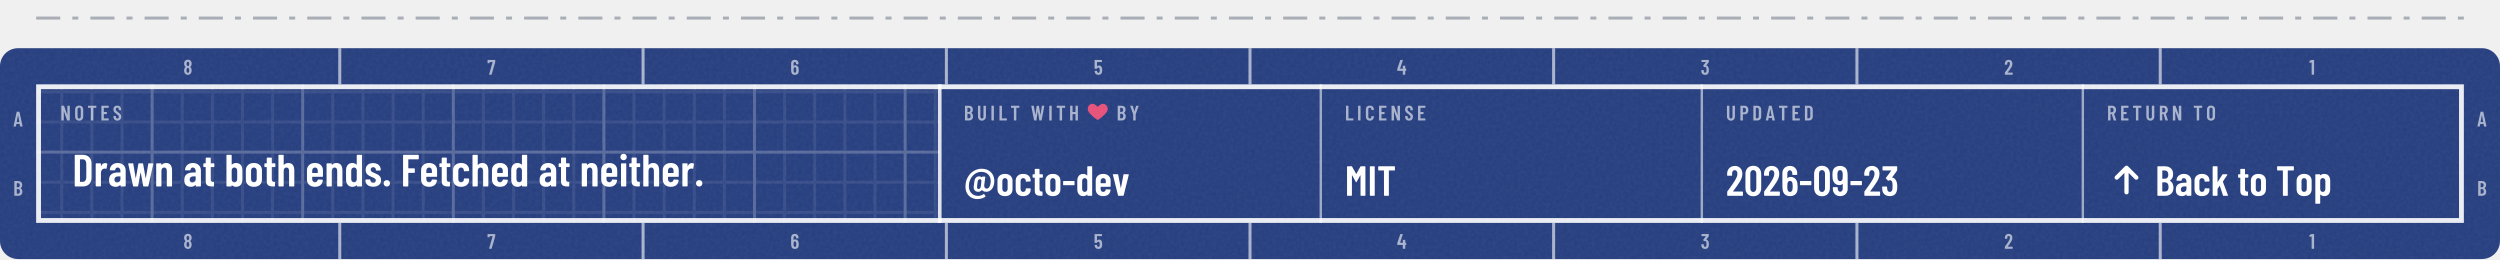
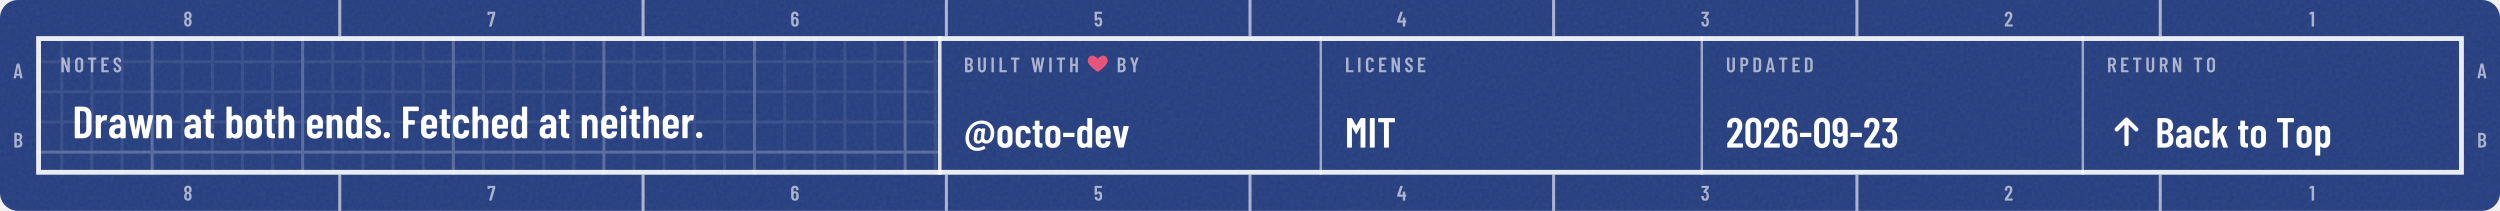
- <svg xmlns="http://www.w3.org/2000/svg" width="830" height="86" viewBox="0 0 830 86" role="img" aria-labelledby="t d">
+ <svg xmlns="http://www.w3.org/2000/svg" width="830" height="70" viewBox="0 0 830 70" role="img" aria-labelledby="t d">
  <defs>
    <clipPath id="kc1">
-       <rect x="0" y="16" width="830" height="70" rx="6" />
+       <rect x="0" y="0" width="830" height="70" rx="6" />
    </clipPath>
    <filter id="kn2" x="0" y="0" width="100%" height="100%">
      <feTurbulence type="fractalNoise" baseFrequency=".85" numOctaves="2" stitchTiles="stitch" />
      <feColorMatrix values="0 0 0 0 1 0 0 0 0 1 0 0 0 0 1 0 0 0 0.06 0" />
    </filter>
    <pattern id="kp3" width="10" height="10" patternUnits="userSpaceOnUse">
      <path d="M10 .5H.5V10" fill="none" stroke="#FFFFFF" stroke-opacity="0.075" />
    </pattern>
    <pattern id="kp4" width="50" height="50" patternUnits="userSpaceOnUse">
      <path d="M50 .5H.5V50" fill="none" stroke="#FFFFFF" stroke-opacity="0.16" />
    </pattern>
    <clipPath id="kc5">
-       <path clip-rule="evenodd" d="M12 28h806v46h-806zM312 28h506v46h-506z" />
+       <path clip-rule="evenodd" d="M12 12h806v46h-806zM312 12h506v46h-506z" />
    </clipPath>
    <path id="m45" d="M27 263V339Q27 344 30 348Q34 351 39 351H286Q291 351 294 348Q298 344 298 339V263Q298 258 294 254Q291 251 286 251H39Q34 251 30 254Q27 258 27 263Z" />
    <path id="m46" d="M35 69Q35 100 55 120Q75 140 106 140Q137 140 156 120Q176 100 176 69Q176 38 156 18Q136 -2 106 -2Q75 -2 55 18Q35 38 35 69Z" />
    <path id="m48" d="M38 183V517Q38 604 89 658Q140 711 224 711Q309 711 360 658Q412 604 412 517V183Q412 96 360 42Q309 -11 224 -11Q140 -11 89 42Q38 96 38 183ZM296 176V524Q296 563 276 586Q257 610 224 610Q192 610 173 586Q154 563 154 524V176Q154 137 173 114Q192 90 224 90Q257 90 276 114Q296 137 296 176Z" />
    <path id="m49" d="M122 700H218Q223 700 226 696Q230 693 230 688V12Q230 7 226 4Q223 0 218 0H126Q121 0 118 4Q114 7 114 12V576Q114 578 112 580Q111 582 109 581L27 565H24Q13 565 13 576L10 643Q10 653 18 657L107 697Q114 700 122 700Z" />
    <path id="m50" d="M173 100H392Q397 100 400 96Q404 93 404 88V12Q404 7 400 4Q397 0 392 0H43Q38 0 34 4Q31 7 31 12V92Q31 101 36 107L75 160Q114 212 152 266Q189 320 215 363Q273 459 273 522Q273 562 256 585Q238 608 209 608Q180 608 163 586Q146 563 147 526V487Q147 482 144 478Q140 475 135 475H41Q36 475 32 478Q29 482 29 487V530Q33 610 84 659Q134 708 214 708Q293 708 342 656Q390 605 390 521Q390 471 373 422Q356 373 319 317Q294 277 260 229Q225 181 214 166Q184 126 170 106Q168 104 169 102Q170 100 173 100Z" />
    <path id="m51" d="M387 218Q387 169 380 134Q368 66 326 29Q283 -8 210 -8Q134 -8 86 32Q38 73 32 143Q30 165 28 207Q28 219 40 219H132Q144 219 144 207Q146 173 148 156Q153 125 169 108Q185 92 210 92Q234 92 250 108Q266 123 271 152Q276 182 276 230Q276 281 269 315Q263 341 248 355Q233 369 210 369Q195 369 183 360Q177 356 174 356Q172 356 166 360L119 408Q115 412 115 417Q115 421 118 425L243 595Q245 597 244 599Q242 601 239 601H49Q44 601 40 604Q37 608 37 613V688Q37 693 40 696Q44 700 49 700H373Q378 700 382 696Q385 693 385 688V609Q385 602 380 594L266 438Q262 432 268 431Q309 426 338 392Q368 358 378 307Q387 267 387 218Z" />
    <path id="m52" d="M443 275V194Q443 189 440 186Q436 182 431 182H401Q396 182 396 177V12Q396 7 392 4Q389 0 384 0H292Q287 0 284 4Q280 7 280 12V177Q280 182 275 182H29Q24 182 20 186Q17 189 17 194V259Q17 268 19 274L158 690Q161 700 171 700H271Q277 700 280 696Q283 693 281 686L153 293Q152 287 157 287H275Q280 287 280 292V412Q280 417 284 420Q287 424 292 424H384Q389 424 392 420Q396 417 396 412V292Q396 287 401 287H431Q436 287 440 284Q443 280 443 275Z" />
    <path id="m53" d="M400 216Q400 175 396 146Q391 72 344 32Q297 -8 219 -8Q145 -8 99 30Q53 68 43 144L40 172Q40 184 52 184H144Q156 184 157 172Q157 166 159 154Q171 92 219 92Q244 92 260 108Q275 124 280 153Q284 178 284 217Q284 254 278 281Q273 307 258 322Q242 336 219 336Q171 336 157 290Q154 279 144 279H51Q46 279 42 282Q39 286 39 291V688Q39 693 42 696Q46 700 51 700H377Q382 700 386 696Q389 693 389 688V612Q389 607 386 604Q382 600 377 600H160Q155 600 155 595V400Q155 397 157 396Q159 396 161 398Q178 416 202 426Q227 437 254 437Q314 437 350 398Q387 360 394 290Q400 259 400 216Z" />
    <path id="m54" d="M401 216Q401 193 399 151Q394 75 346 34Q299 -8 221 -8Q147 -8 101 30Q55 69 46 144Q40 171 40 207L39 532Q39 613 88 660Q138 708 219 708Q295 708 343 660Q391 612 391 532V507Q391 502 388 498Q384 495 379 495H287Q282 495 278 498Q275 502 275 507V526Q275 560 258 582Q242 605 219 605Q191 605 174 583Q156 561 156 526V423Q156 420 158 419Q160 418 162 420Q191 447 234 447Q303 447 346 403Q389 359 396 286Q401 253 401 216ZM284 224Q284 250 279 295Q267 353 220 353Q196 353 180 338Q165 322 160 292Q156 257 156 224Q156 195 159 157Q164 125 180 108Q195 91 220 91Q245 91 260 109Q276 127 281 160Q284 196 284 224Z" />
    <path id="m55" d="M90 13 255 594Q257 600 251 600H116Q111 600 111 595V559Q111 554 108 550Q104 547 99 547H28Q23 547 20 550Q16 554 16 559L17 688Q17 693 20 696Q24 700 29 700H368Q373 700 376 696Q380 693 380 688V607Q380 603 378 593L211 10Q208 0 197 0H100Q87 0 90 13Z" />
    <path id="m56" d="M325 364Q358 345 375 306Q396 259 396 200Q396 147 380 107Q360 53 318 22Q275 -8 216 -8Q158 -8 116 22Q73 52 53 106Q38 148 38 200Q38 259 56 301Q71 341 109 363Q113 366 109 369Q76 390 58 427Q38 470 38 523Q38 581 58 620Q78 664 120 688Q161 712 216 712Q270 712 312 688Q353 665 374 621Q396 579 396 523Q396 471 376 429Q358 392 325 371Q319 367 325 364ZM159 559Q152 541 152 513Q152 483 162 456Q169 435 183 423Q197 411 216 411Q237 411 252 424Q266 436 273 459Q281 483 281 513Q281 547 271 568Q264 589 250 600Q236 612 216 612Q198 612 184 602Q171 591 164 573ZM281 206Q281 244 272 271Q266 295 252 308Q237 322 216 322Q195 322 180 308Q166 294 160 268Q152 242 152 208Q152 177 158 151Q163 123 178 108Q194 92 216 92Q239 92 255 108Q271 124 276 153Q281 180 281 206Z" />
    <path id="m57" d="M384 168Q384 87 334 40Q285 -8 204 -8Q128 -8 80 40Q32 88 32 168V193Q32 198 36 202Q39 205 44 205H136Q141 205 144 202Q148 198 148 193V174Q148 140 164 118Q181 95 204 95Q232 95 250 117Q267 139 267 174V276Q267 279 265 280Q263 281 261 279Q232 253 189 253Q120 253 77 297Q34 341 27 414Q22 447 22 484Q22 518 25 549Q29 625 76 666Q124 708 203 708Q276 708 322 670Q368 631 378 556Q383 526 383 493ZM267 476Q267 506 264 543Q253 609 204 609Q179 609 163 591Q147 573 142 540Q140 516 140 476Q140 439 145 405Q150 377 166 362Q181 347 204 347Q228 347 244 362Q259 378 263 408Q267 443 267 476Z" />
    <path id="m64" d="M722 352Q722 327 719 301Q706 204 655 150Q604 95 529 95Q465 95 431 135Q427 138 424 134Q409 113 387 104Q365 94 343 94Q292 94 262 124Q233 154 233 201Q233 218 238 250L242 283Q244 307 250 347Q268 461 367 461Q380 461 394 456Q409 451 421 440Q428 435 428 442V444Q429 455 441 455H497Q509 455 508 442L484 258Q483 252 483 240Q483 206 499 188Q515 170 541 170Q577 170 602 206Q626 243 634 303Q637 326 637 346Q637 413 609 463Q581 513 530 540Q480 567 414 567Q342 567 279 530Q216 492 174 426Q132 359 122 275Q119 251 119 229Q119 156 149 104Q179 51 228 24Q277 -3 333 -3Q408 -3 468 39Q473 42 476 42Q482 42 485 36L511 -6Q513 -9 513 -14Q513 -19 508 -23Q472 -48 424 -63Q375 -78 319 -78Q239 -78 175 -42Q111 -5 74 62Q38 130 38 221Q38 253 42 280Q55 384 109 466Q163 549 246 595Q328 641 422 641Q510 641 578 605Q646 569 684 504Q722 438 722 352ZM400 212 403 233 404 243 414 326 416 343Q419 365 408 379Q398 393 379 393Q360 393 346 379Q332 365 329 343L326 322Q320 283 320 276L312 212Q311 188 321 174Q331 161 350 161Q369 161 382 175Q396 189 400 212Z" />
    <path id="m65" d="M325 11 306 116Q306 121 300 121H154Q148 121 148 116L129 11Q128 0 116 0H25Q11 0 14 13L162 689Q164 700 175 700H281Q292 700 294 689L442 13V9Q442 0 431 0H338Q326 0 325 11ZM171 212H282Q288 212 287 217L229 533Q228 536 226 536Q224 536 223 533L166 217Q165 212 171 212Z" />
    <path id="m66" d="M242 0H66Q61 0 58 4Q54 7 54 12V688Q54 693 58 696Q61 700 66 700H224Q319 700 373 652Q427 604 427 512Q427 409 354 365Q349 362 352 359Q391 334 413 292Q435 250 435 192Q435 100 382 50Q328 0 242 0ZM170 595V409Q170 404 175 404H226Q267 404 290 429Q313 454 313 500Q313 548 290 574Q267 600 226 600H175Q170 600 170 595ZM319 208Q319 260 296 290Q273 319 233 319H175Q170 319 170 314V106Q170 101 175 101H233Q273 101 296 129Q319 157 319 208Z" />
    <path id="m67" d="M42 180V521Q42 607 94 658Q145 708 230 708Q316 708 368 658Q420 607 420 521V509Q420 504 416 500Q413 496 408 496L315 492Q303 492 303 504V529Q303 564 283 586Q263 608 230 608Q198 608 178 586Q158 564 158 529V171Q158 136 178 114Q198 92 230 92Q263 92 283 114Q303 136 303 171V196Q303 201 306 204Q310 208 315 208L408 204Q413 204 416 200Q420 197 420 192V180Q420 95 368 44Q316 -8 230 -8Q145 -8 94 44Q42 95 42 180Z" />
    <path id="m68" d="M54 12V688Q54 693 58 696Q61 700 66 700H237Q323 700 374 648Q426 596 426 509V191Q426 104 374 52Q323 0 237 0H66Q61 0 58 4Q54 7 54 12ZM175 100 235 101Q268 101 288 128Q309 154 310 198V502Q310 547 290 574Q269 600 234 600H175Q170 600 170 595V105Q170 100 175 100Z" />
    <path id="m69" d="M391 600H175Q170 600 170 595V406Q170 401 175 401H303Q308 401 312 398Q315 394 315 389V312Q315 307 312 304Q308 300 303 300H175Q170 300 170 295V105Q170 100 175 100H391Q396 100 400 96Q403 93 403 88V12Q403 7 400 4Q396 0 391 0H66Q61 0 58 4Q54 7 54 12V688Q54 693 58 696Q61 700 66 700H391Q396 700 400 696Q403 693 403 688V612Q403 607 400 604Q396 600 391 600Z" />
    <path id="m70" d="M390 600H175Q170 600 170 595V406Q170 401 175 401H302Q307 401 310 398Q314 394 314 389V312Q314 307 310 304Q307 300 302 300H175Q170 300 170 295V12Q170 7 166 4Q163 0 158 0H66Q61 0 58 4Q54 7 54 12V688Q54 693 58 696Q61 700 66 700H390Q395 700 398 696Q402 693 402 688V612Q402 607 398 604Q395 600 390 600Z" />
    <path id="m72" d="M319 700H411Q416 700 420 696Q423 693 423 688V12Q423 7 420 4Q416 0 411 0H319Q314 0 310 4Q307 7 307 12V295Q307 300 302 300H175Q170 300 170 295V12Q170 7 166 4Q163 0 158 0H66Q61 0 58 4Q54 7 54 12V688Q54 693 58 696Q61 700 66 700H158Q163 700 166 696Q170 693 170 688V406Q170 401 175 401H302Q307 401 307 406V688Q307 693 310 696Q314 700 319 700Z" />
    <path id="m73" d="M54 12V688Q54 693 58 696Q61 700 66 700H158Q163 700 166 696Q170 693 170 688V12Q170 7 166 4Q163 0 158 0H66Q61 0 58 4Q54 7 54 12Z" />
    <path id="m76" d="M54 12V688Q54 693 58 696Q61 700 66 700H158Q163 700 166 696Q170 693 170 688V105Q170 100 175 100H391Q396 100 400 96Q403 93 403 88V12Q403 7 400 4Q396 0 391 0H66Q61 0 58 4Q54 7 54 12Z" />
    <path id="m77" d="M383 700H475Q480 700 484 696Q487 693 487 688V12Q487 7 484 4Q480 0 475 0H383Q378 0 374 4Q371 7 371 12V484Q371 488 369 488Q367 488 365 485L278 327Q273 319 269 319Q265 319 260 327L173 485Q171 488 169 488Q167 488 167 484V12Q167 7 164 4Q160 0 155 0H63Q58 0 54 4Q51 7 51 12V688Q51 693 54 696Q58 700 63 700H155Q165 700 170 692L267 521Q270 517 273 521L368 692Q373 700 383 700Z" />
    <path id="m78" d="M350 700H441Q446 700 450 696Q453 693 453 688V12Q453 7 450 4Q446 0 441 0H336Q326 0 323 10L174 434Q173 437 170 436Q168 436 168 433L169 12Q169 7 166 4Q162 0 157 0H66Q61 0 58 4Q54 7 54 12V688Q54 693 58 696Q61 700 66 700H169Q179 700 182 690L332 269Q333 266 336 266Q338 267 338 270V688Q338 693 342 696Q345 700 350 700Z" />
    <path id="m79" d="M42 182V518Q42 604 94 656Q147 708 233 708Q319 708 372 656Q425 604 425 518V182Q425 96 372 44Q319 -8 233 -8Q147 -8 94 44Q42 96 42 182ZM309 177V523Q309 561 288 584Q267 608 233 608Q199 608 178 584Q158 561 158 523V177Q158 139 178 116Q199 92 233 92Q267 92 288 116Q309 139 309 177Z" />
    <path id="m80" d="M432 495Q432 405 384 350Q337 295 259 295H174Q169 295 169 290V12Q169 7 166 4Q162 0 157 0H65Q60 0 56 4Q53 7 53 12V689Q53 694 56 698Q60 701 65 701H253Q306 701 346 675Q387 649 410 602Q432 555 432 495ZM316 492Q316 542 294 572Q271 601 234 601H174Q169 601 169 596V391Q169 386 174 386H234Q271 386 294 414Q316 443 316 492Z" />
    <path id="m82" d="M318 10 233 297Q231 301 228 301H175Q170 301 170 296V12Q170 7 166 4Q163 0 158 0H66Q61 0 58 4Q54 7 54 12V688Q54 693 58 696Q61 700 66 700H254Q307 700 348 674Q388 649 410 602Q433 556 433 496Q433 434 409 389Q385 344 342 321Q338 320 339 315L437 14Q438 12 438 9Q438 0 427 0H331Q321 0 318 10ZM170 595V396Q170 391 175 391H236Q272 391 294 419Q317 447 317 495Q317 543 294 572Q272 600 236 600H175Q170 600 170 595Z" />
    <path id="m83" d="M34 173V199Q34 204 38 208Q41 211 46 211H137Q142 211 146 208Q149 204 149 199V179Q149 140 168 116Q188 92 219 92Q250 92 270 114Q290 137 290 174Q290 200 279 219Q268 238 248 255Q228 272 184 304Q134 340 104 368Q73 396 52 436Q32 475 32 527Q32 610 82 659Q132 708 214 708Q297 708 348 656Q399 605 399 520V496Q399 491 396 488Q392 484 387 484H297Q292 484 288 488Q285 491 285 496V522Q285 561 266 584Q246 608 214 608Q184 608 165 586Q146 565 146 527Q146 491 166 466Q187 441 247 397Q308 352 339 324Q370 295 387 261Q404 227 404 180Q404 95 353 44Q302 -8 219 -8Q136 -8 85 42Q34 92 34 173Z" />
    <path id="m84" d="M425 688V612Q425 607 422 604Q418 600 413 600H286Q281 600 281 595V12Q281 7 278 4Q274 0 269 0H177Q172 0 168 4Q165 7 165 12V595Q165 600 160 600H40Q35 600 32 604Q28 607 28 612V688Q28 693 32 696Q35 700 40 700H413Q418 700 422 696Q425 693 425 688Z" />
    <path id="m85" d="M50 194V688Q50 693 54 696Q57 700 62 700H154Q159 700 162 696Q166 693 166 688V182Q166 142 186 117Q206 92 239 92Q272 92 292 117Q312 142 312 182V688Q312 693 316 696Q319 700 324 700H416Q421 700 424 696Q428 693 428 688V194Q428 103 376 48Q324 -8 239 -8Q153 -8 102 48Q50 103 50 194Z" />
    <path id="m87" d="M157 11 24 687 23 691Q23 700 34 700H130Q142 700 143 689L213 272Q214 269 216 269Q218 269 219 272L282 689Q283 700 295 700H375Q387 700 388 689L456 272Q457 269 459 269Q461 269 462 272L525 689Q526 700 538 700H631Q644 700 642 687L515 11Q514 0 502 0H417Q405 0 404 11L337 436Q336 440 334 440Q332 440 331 436L269 11Q268 0 256 0H170Q158 0 157 11Z" />
    <path id="m89" d="M170 13V286L169 292L30 686Q29 688 29 691Q29 700 40 700H136Q147 700 150 690L225 433Q226 430 228 430Q230 430 231 433L306 690Q309 700 320 700H416Q422 700 425 696Q428 693 426 686L287 292L286 286V13Q286 8 282 4Q279 1 274 1H182Q177 1 174 4Q170 8 170 13Z" />
    <path id="m97" d="M397 352V12Q397 7 394 4Q390 0 385 0H293Q288 0 284 4Q281 7 281 12V31Q281 34 279 35Q277 36 275 33Q240 -8 173 -8Q116 -8 72 24Q29 57 29 143Q29 233 82 271Q134 309 224 309H276Q281 309 281 314V340Q281 376 263 398Q245 419 218 419Q197 419 183 406Q169 392 166 369Q165 357 153 357H56Q44 357 45 369Q50 437 98 478Q147 519 220 519Q299 519 348 473Q397 427 397 352ZM281 160V217Q281 222 276 222H224Q190 222 169 204Q148 185 148 150Q148 119 164 104Q180 88 205 88Q235 88 258 107Q281 126 281 160Z" />
    <path id="m98" d="M399 357V154Q399 80 362 36Q325 -8 258 -8Q204 -8 168 27Q166 29 164 28Q162 27 162 24V12Q162 7 158 4Q155 0 150 0H58Q53 0 50 4Q46 7 46 12V688Q46 693 50 696Q53 700 58 700H150Q155 700 158 696Q162 693 162 688V486Q162 483 164 482Q167 482 170 486Q189 503 212 511Q236 519 258 519Q324 519 362 476Q399 433 399 357ZM222 419Q198 419 182 404Q166 388 162 362V149Q166 123 182 108Q198 92 222 92Q250 92 267 112Q284 131 284 163V348Q284 380 267 400Q250 419 222 419Z" />
    <path id="m99" d="M38 155V357Q38 430 86 474Q133 519 215 519Q297 519 345 476Q393 432 393 365V351Q393 346 390 342Q386 339 381 339L289 335Q277 335 277 347V357Q277 382 260 400Q242 419 215 419Q188 419 171 399Q154 379 154 348V163Q154 132 171 112Q188 92 215 92Q242 92 260 110Q277 129 277 155V165Q277 170 280 174Q284 177 289 177L381 176Q386 176 390 172Q393 169 393 164V146Q393 77 345 34Q297 -8 215 -8Q133 -8 86 36Q38 80 38 155Z" />
    <path id="m100" d="M287 700H379Q384 700 388 696Q391 693 391 688V12Q391 7 388 4Q384 0 379 0H287Q282 0 278 4Q275 7 275 12V24Q275 27 273 28Q271 29 269 27Q233 -8 179 -8Q112 -8 75 36Q38 80 38 154V357Q38 433 76 476Q113 519 179 519Q202 519 226 510Q250 502 269 483Q271 481 273 482Q275 483 275 486V688Q275 693 278 696Q282 700 287 700ZM275 149V362Q271 388 255 404Q239 419 215 419Q187 419 170 400Q153 380 153 348V163Q153 131 170 112Q187 92 215 92Q239 92 255 108Q271 123 275 149Z" />
    <path id="m101" d="M380 213H159Q154 213 154 208V163Q154 132 171 112Q188 92 215 92Q238 92 254 106Q271 121 276 144Q279 154 289 154L378 150Q383 150 386 146Q390 143 389 137Q382 67 338 30Q294 -8 215 -8Q133 -8 86 36Q38 79 38 154V357Q38 430 86 474Q133 519 215 519Q297 519 344 474Q392 430 392 357V225Q392 220 388 216Q385 213 380 213ZM154 348V303Q154 298 159 298H272Q277 298 277 303V348Q277 380 260 400Q243 419 215 419Q188 419 171 399Q154 379 154 348Z" />
    <path id="m104" d="M397 352V12Q397 7 394 4Q390 0 385 0H293Q288 0 284 4Q281 7 281 12V343Q281 379 266 399Q251 419 223 419Q194 419 178 398Q162 377 162 340V12Q162 7 158 4Q155 0 150 0H58Q53 0 50 4Q46 7 46 12V688Q46 693 50 696Q53 700 58 700H150Q155 700 158 696Q162 693 162 688V479Q162 476 164 476Q167 475 170 479Q204 519 265 519Q330 519 364 476Q397 432 397 352Z" />
    <path id="m105" d="M36 652Q36 683 56 703Q76 723 107 723Q138 723 158 703Q177 683 177 652Q177 621 157 601Q137 581 107 581Q76 581 56 601Q36 621 36 652ZM50 12V499Q50 504 54 508Q57 511 62 511H154Q159 511 162 508Q166 504 166 499V12Q166 7 162 4Q159 0 154 0H62Q57 0 54 4Q50 7 50 12Z" />
    <path id="m107" d="M46 12V688Q46 693 50 696Q53 700 58 700H150Q155 700 158 696Q162 693 162 688V332Q162 328 164 328Q166 328 168 331L277 503Q281 511 291 511H387Q394 511 396 506Q398 502 394 496L290 339Q288 335 289 332L409 14Q410 12 410 9Q410 0 399 0H304Q294 0 291 10L217 236Q216 239 214 240Q212 240 211 237L164 167Q162 163 162 161V12Q162 7 158 4Q155 0 150 0H58Q53 0 50 4Q46 7 46 12Z" />
    <path id="m110" d="M397 352V12Q397 7 394 4Q390 0 385 0H293Q288 0 284 4Q281 7 281 12V343Q281 379 266 399Q251 419 223 419Q194 419 178 398Q162 377 162 340V12Q162 7 158 4Q155 0 150 0H58Q53 0 50 4Q46 7 46 12V499Q46 504 50 508Q53 511 58 511H150Q155 511 158 508Q162 504 162 499V479Q162 476 164 476Q167 475 170 479Q204 519 265 519Q330 519 364 476Q397 432 397 352Z" />
    <path id="m111" d="M38 155V356Q38 430 86 474Q134 519 216 519Q299 519 347 474Q395 430 395 356V155Q395 80 348 36Q300 -8 216 -8Q133 -8 86 36Q38 80 38 155ZM279 164V348Q279 379 262 399Q244 419 216 419Q188 419 171 400Q154 380 154 348V164Q154 132 171 112Q188 93 216 93Q244 93 262 112Q279 132 279 164Z" />
    <path id="m112" d="M403 357V155Q403 78 366 35Q329 -8 262 -8Q239 -8 215 0Q191 9 172 28Q170 30 168 29Q166 28 166 25V-177Q166 -182 162 -186Q159 -189 154 -189H62Q57 -189 54 -186Q50 -182 50 -177V499Q50 504 54 508Q57 511 62 511H154Q159 511 162 508Q166 504 166 499V487Q166 484 168 484Q171 483 174 487Q209 519 262 519Q329 519 366 476Q403 432 403 357ZM226 420Q199 420 182 400Q166 380 166 348V163Q166 131 182 112Q199 92 226 92Q254 92 271 112Q288 131 288 163V348Q288 380 271 400Q254 420 226 420Z" />
    <path id="m114" d="M297 507Q305 502 303 492L287 399Q286 387 273 392Q259 396 247 396Q235 396 225 393Q197 389 180 362Q162 334 162 296V13Q162 8 158 4Q155 1 150 1H58Q53 1 50 4Q46 8 46 13V499Q46 504 50 508Q53 511 58 511H150Q155 511 158 508Q162 504 162 499V453Q162 449 164 448Q166 448 167 452Q194 517 255 517Q282 517 297 507Z" />
    <path id="m115" d="M30 135V142Q30 147 34 150Q37 154 42 154H128Q133 154 136 150Q140 147 140 142V137Q140 113 158 97Q177 81 204 81Q230 81 245 96Q260 111 260 134Q260 154 247 168Q234 181 219 188Q204 195 165 211Q108 233 72 267Q35 301 35 368Q35 438 80 478Q124 517 200 517Q278 517 324 476Q369 434 369 364Q369 359 366 356Q362 352 357 352H273Q268 352 264 356Q261 359 261 364V370Q261 394 244 410Q228 426 203 426Q177 426 162 410Q146 393 146 370Q146 351 158 338Q170 325 185 318Q200 310 235 295Q277 278 306 262Q334 245 356 214Q377 184 377 139Q377 72 330 33Q283 -6 203 -6Q124 -6 77 32Q30 70 30 135Z" />
    <path id="m116" d="M248 429H186Q181 429 181 424V162Q181 127 194 114Q207 100 233 101H240Q245 101 248 98Q252 94 252 89V12Q252 7 248 4Q245 0 240 0H206Q138 0 104 25Q69 50 69 119V424Q69 429 64 429H29Q24 429 20 432Q17 436 17 441V499Q17 504 20 508Q24 511 29 511H64Q69 511 69 516V626Q69 631 72 634Q76 638 81 638H169Q174 638 178 634Q181 631 181 626V516Q181 511 186 511H248Q253 511 256 508Q260 504 260 499V441Q260 436 256 432Q253 429 248 429Z" />
    <path id="m118" d="M141 10 19 499V503Q19 512 30 512H132Q144 512 145 501L205 190Q206 187 208 187Q210 187 211 190L270 501Q271 512 283 512L385 510Q399 510 396 497L275 10Q272 0 261 0H155Q144 0 141 10Z" />
    <path id="m119" d="M126 11 19 499V503Q19 512 30 512H118Q130 512 131 501L183 190Q184 187 186 187Q188 187 189 190L244 501Q245 512 257 512H335Q347 512 348 501L404 189Q405 186 407 186Q409 186 410 189L463 501Q464 512 476 512L563 510Q576 510 573 497L466 11Q464 0 453 0H363Q351 0 350 11L297 303Q296 306 294 306Q292 306 291 303L239 11Q238 0 226 0H139Q128 0 126 11Z" />
  </defs>
-   <rect y="16" width="830" height="70" rx="6" fill="#253D7E" />
-   <rect y="16" width="830" height="70" clip-path="url(#kc1)" filter="url(#kn2)" />
+   <rect y="0" width="830" height="70" rx="6" fill="#253D7E" />
+   <rect y="0" width="830" height="70" clip-path="url(#kc1)" filter="url(#kn2)" />
  <g clip-path="url(#kc5)">
-     <rect y="16" width="830" height="70" fill="url(#kp3)" />
-     <rect y="16" width="830" height="70" fill="url(#kp4)" />
-   </g>
-   <rect x="12.8" y="28.8" width="804.4" height="44.4" fill="none" stroke="#FFFFFF" stroke-opacity="0.9" stroke-width="1.6" />
-   <path d="M112.8 16V28M112.8 74V86M213.5 16V28M213.5 74V86M314.2 16V28M314.2 74V86M415 16V28M415 74V86M515.8 16V28M515.8 74V86M616.5 16V28M616.5 74V86M717.2 16V28M717.2 74V86" stroke="#FFFFFF" stroke-opacity="0.6" />
+     <rect y="0" width="830" height="70" fill="url(#kp3)" />
+     <rect y="0" width="830" height="70" fill="url(#kp4)" />
+   </g>
+   <rect x="12.8" y="12.8" width="804.4" height="44.4" fill="none" stroke="#FFFFFF" stroke-opacity="0.9" stroke-width="1.6" />
+   <path d="M112.8 0V12M112.8 58V70M213.5 0V12M213.5 58V70M314.2 0V12M314.2 58V70M415 0V12M415 58V70M515.8 0V12M515.8 58V70M616.5 0V12M616.5 58V70M717.2 0V12M717.2 58V70" stroke="#FFFFFF" stroke-opacity="0.6" />
  <g transform="scale(0.007 -0.007)" fill="#FFFFFF" fill-opacity="0.6">
-     <use href="#m56" x="8694" y="-3543" />
-     <use href="#m56" x="8694" y="-11800" />
-     <use href="#m55" x="23108" y="-3543" />
-     <use href="#m55" x="23108" y="-11800" />
-     <use href="#m54" x="37482" y="-3543" />
-     <use href="#m54" x="37482" y="-11800" />
-     <use href="#m53" x="51875" y="-3543" />
-     <use href="#m53" x="51875" y="-11800" />
-     <use href="#m52" x="66253" y="-3543" />
-     <use href="#m52" x="66253" y="-11800" />
-     <use href="#m51" x="80662" y="-3543" />
-     <use href="#m51" x="80662" y="-11800" />
-     <use href="#m50" x="95055" y="-3543" />
-     <use href="#m50" x="95055" y="-11800" />
-     <use href="#m49" x="109524" y="-3543" />
-     <use href="#m49" x="109524" y="-11800" />
-     <use href="#m65" x="629" y="-6000" />
-     <use href="#m65" x="117486" y="-6000" />
-     <use href="#m66" x="626" y="-9286" />
-     <use href="#m66" x="117483" y="-9286" />
-   </g>
-   <path d="M12 6H818" stroke="#7A8390" stroke-opacity=".6" stroke-dasharray="8 4 2 4" />
-   <g transform="translate(20 40) scale(0.007 -0.007)" fill="#FFFFFF" fill-opacity="0.6">
+     <use href="#m56" x="8694" y="-1257" />
+     <use href="#m56" x="8694" y="-9514" />
+     <use href="#m55" x="23108" y="-1257" />
+     <use href="#m55" x="23108" y="-9514" />
+     <use href="#m54" x="37482" y="-1257" />
+     <use href="#m54" x="37482" y="-9514" />
+     <use href="#m53" x="51875" y="-1257" />
+     <use href="#m53" x="51875" y="-9514" />
+     <use href="#m52" x="66253" y="-1257" />
+     <use href="#m52" x="66253" y="-9514" />
+     <use href="#m51" x="80662" y="-1257" />
+     <use href="#m51" x="80662" y="-9514" />
+     <use href="#m50" x="95055" y="-1257" />
+     <use href="#m50" x="95055" y="-9514" />
+     <use href="#m49" x="109524" y="-1257" />
+     <use href="#m49" x="109524" y="-9514" />
+     <use href="#m65" x="629" y="-3714" />
+     <use href="#m65" x="117486" y="-3714" />
+     <use href="#m66" x="626" y="-7000" />
+     <use href="#m66" x="117483" y="-7000" />
+   </g>
+   <g transform="translate(20 24) scale(0.007 -0.007)" fill="#FFFFFF" fill-opacity="0.6">
    <use href="#m78" x="0" />
    <use href="#m79" x="664" />
    <use href="#m84" x="1288" />
    <use href="#m69" x="1897" />
    <use href="#m83" x="2490" />
  </g>
-   <g transform="translate(24 61.9) scale(0.015 -0.015)" fill="#FFFFFF">
+   <g transform="translate(24 45.9) scale(0.015 -0.015)" fill="#FFFFFF">
    <use href="#m68" x="0" />
    <use href="#m114" x="472" />
    <use href="#m97" x="785" />
    <use href="#m119" x="1219" />
    <use href="#m110" x="1811" />
    <use href="#m97" x="2450" />
    <use href="#m116" x="2884" />
    <use href="#m98" x="3366" />
    <use href="#m111" x="3803" />
    <use href="#m116" x="4235" />
    <use href="#m104" x="4517" />
    <use href="#m101" x="5156" />
    <use href="#m110" x="5582" />
    <use href="#m100" x="6021" />
    <use href="#m115" x="6458" />
    <use href="#m46" x="6856" />
    <use href="#m70" x="7267" />
    <use href="#m101" x="7682" />
    <use href="#m116" x="8108" />
    <use href="#m99" x="8390" />
    <use href="#m104" x="8812" />
    <use href="#m101" x="9251" />
    <use href="#m100" x="9677" />
    <use href="#m97" x="10314" />
    <use href="#m116" x="10748" />
    <use href="#m110" x="11230" />
    <use href="#m101" x="11669" />
    <use href="#m105" x="12095" />
    <use href="#m116" x="12310" />
    <use href="#m104" x="12592" />
    <use href="#m101" x="13031" />
    <use href="#m114" x="13457" />
    <use href="#m46" x="13770" />
  </g>
-   <path d="M312 28V74" stroke="#FFFFFF" stroke-opacity="0.85" stroke-width="1.2" />
-   <g transform="translate(320 40) scale(0.007 -0.007)" fill="#FFFFFF" fill-opacity="0.6">
+   <path d="M312 12V58" stroke="#FFFFFF" stroke-opacity="0.85" stroke-width="1.2" />
+   <g transform="translate(320 24) scale(0.007 -0.007)" fill="#FFFFFF" fill-opacity="0.6">
    <use href="#m66" x="0" />
    <use href="#m85" x="619" />
    <use href="#m73" x="1254" />
    <use href="#m76" x="1635" />
    <use href="#m84" x="2208" />
    <use href="#m87" x="3174" />
    <use href="#m73" x="3996" />
    <use href="#m84" x="4377" />
    <use href="#m72" x="4986" />
  </g>
-   <g transform="translate(360.7 33.4) scale(0.3125)" fill="#E7557C" stroke="#E7557C" stroke-width="1.2" stroke-linejoin="round">
+   <g transform="translate(360.7 17.4) scale(0.3125)" fill="#E7557C" stroke="#E7557C" stroke-width="1.2" stroke-linejoin="round">
    <path d="M12 20s-7-4.5-9.5-9C1 8 3 4 6.5 4 9 4 12 7.5 12 7.5S15 4 17.5 4C21 4 23 8 21.5 11c-2.5 4.5-9.5 9-9.5 9z" />
  </g>
-   <g transform="translate(370.7 40) scale(0.007 -0.007)" fill="#FFFFFF" fill-opacity="0.6">
+   <g transform="translate(370.7 24) scale(0.007 -0.007)" fill="#FFFFFF" fill-opacity="0.6">
    <use href="#m66" x="0" />
    <use href="#m89" x="619" />
  </g>
-   <g transform="translate(320 65) scale(0.014 -0.014)" fill="#FFFFFF">
+   <g transform="translate(320 49) scale(0.014 -0.014)" fill="#FFFFFF">
    <use href="#m64" x="0" />
    <use href="#m111" x="759" />
    <use href="#m99" x="1191" />
    <use href="#m116" x="1613" />
    <use href="#m111" x="1895" />
    <use href="#m45" x="2327" />
    <use href="#m100" x="2652" />
    <use href="#m101" x="3089" />
    <use href="#m118" x="3515" />
  </g>
-   <path d="M438.5 28V74" stroke="#FFFFFF" stroke-opacity="0.55" stroke-width=".8" />
-   <g transform="translate(446.5 40) scale(0.007 -0.007)" fill="#FFFFFF" fill-opacity="0.6">
+   <path d="M438.5 12V58" stroke="#FFFFFF" stroke-opacity="0.55" stroke-width=".8" />
+   <g transform="translate(446.5 24) scale(0.007 -0.007)" fill="#FFFFFF" fill-opacity="0.6">
    <use href="#m76" x="0" />
    <use href="#m73" x="572" />
    <use href="#m67" x="953" />
    <use href="#m69" x="1567" />
    <use href="#m78" x="2160" />
    <use href="#m83" x="2824" />
    <use href="#m69" x="3415" />
  </g>
-   <g transform="translate(446.5 65) scale(0.014 -0.014)" fill="#FFFFFF">
+   <g transform="translate(446.5 49) scale(0.014 -0.014)" fill="#FFFFFF">
    <use href="#m77" x="0" />
    <use href="#m73" x="538" />
    <use href="#m84" x="762" />
  </g>
-   <path d="M565 28V74" stroke="#FFFFFF" stroke-opacity="0.55" stroke-width=".8" />
-   <g transform="translate(573 40) scale(0.007 -0.007)" fill="#FFFFFF" fill-opacity="0.6">
+   <path d="M565 12V58" stroke="#FFFFFF" stroke-opacity="0.55" stroke-width=".8" />
+   <g transform="translate(573 24) scale(0.007 -0.007)" fill="#FFFFFF" fill-opacity="0.6">
    <use href="#m85" x="0" />
    <use href="#m80" x="635" />
    <use href="#m68" x="1249" />
    <use href="#m65" x="1878" />
    <use href="#m84" x="2492" />
    <use href="#m69" x="3101" />
    <use href="#m68" x="3693" />
  </g>
-   <g transform="translate(573 65) scale(0.014 -0.014)" fill="#FFFFFF">
+   <g transform="translate(573 49) scale(0.014 -0.014)" fill="#FFFFFF">
    <use href="#m50" x="0" />
    <use href="#m48" x="425" />
    <use href="#m50" x="875" />
    <use href="#m54" x="1300" />
    <use href="#m45" x="1729" />
    <use href="#m48" x="2054" />
    <use href="#m57" x="2504" />
    <use href="#m45" x="2927" />
    <use href="#m50" x="3252" />
    <use href="#m51" x="3677" />
  </g>
-   <path d="M691.5 28V74" stroke="#FFFFFF" stroke-opacity="0.55" stroke-width=".8" />
-   <g transform="translate(699.5 40) scale(0.007 -0.007)" fill="#FFFFFF" fill-opacity="0.6">
+   <path d="M691.5 12V58" stroke="#FFFFFF" stroke-opacity="0.55" stroke-width=".8" />
+   <g transform="translate(699.5 24) scale(0.007 -0.007)" fill="#FFFFFF" fill-opacity="0.6">
    <use href="#m82" x="0" />
    <use href="#m69" x="618" />
    <use href="#m84" x="1210" />
    <use href="#m85" x="1819" />
    <use href="#m82" x="2455" />
    <use href="#m78" x="3073" />
    <use href="#m84" x="4094" />
    <use href="#m79" x="4703" />
  </g>
-   <g transform="rotate(-90 706 59.5)">
-     <g transform="translate(699.5 53) scale(0.5417)" fill="none" stroke="#FFFFFF" stroke-width="2.6" stroke-linecap="round" stroke-linejoin="round">
+   <g transform="rotate(-90 706 43.5)">
+     <g transform="translate(699.5 37) scale(0.5417)" fill="none" stroke="#FFFFFF" stroke-width="2.6" stroke-linecap="round" stroke-linejoin="round">
      <path d="M4 12h15M13 6l6 6-6 6" />
    </g>
  </g>
-   <g transform="translate(715.5 65) scale(0.014 -0.014)" fill="#FFFFFF">
+   <g transform="translate(715.5 49) scale(0.014 -0.014)" fill="#FFFFFF">
    <use href="#m66" x="0" />
    <use href="#m97" x="462" />
    <use href="#m99" x="896" />
    <use href="#m107" x="1318" />
    <use href="#m116" x="1951" />
    <use href="#m111" x="2233" />
    <use href="#m84" x="2865" />
    <use href="#m111" x="3317" />
    <use href="#m112" x="3749" />
  </g>
</svg>
